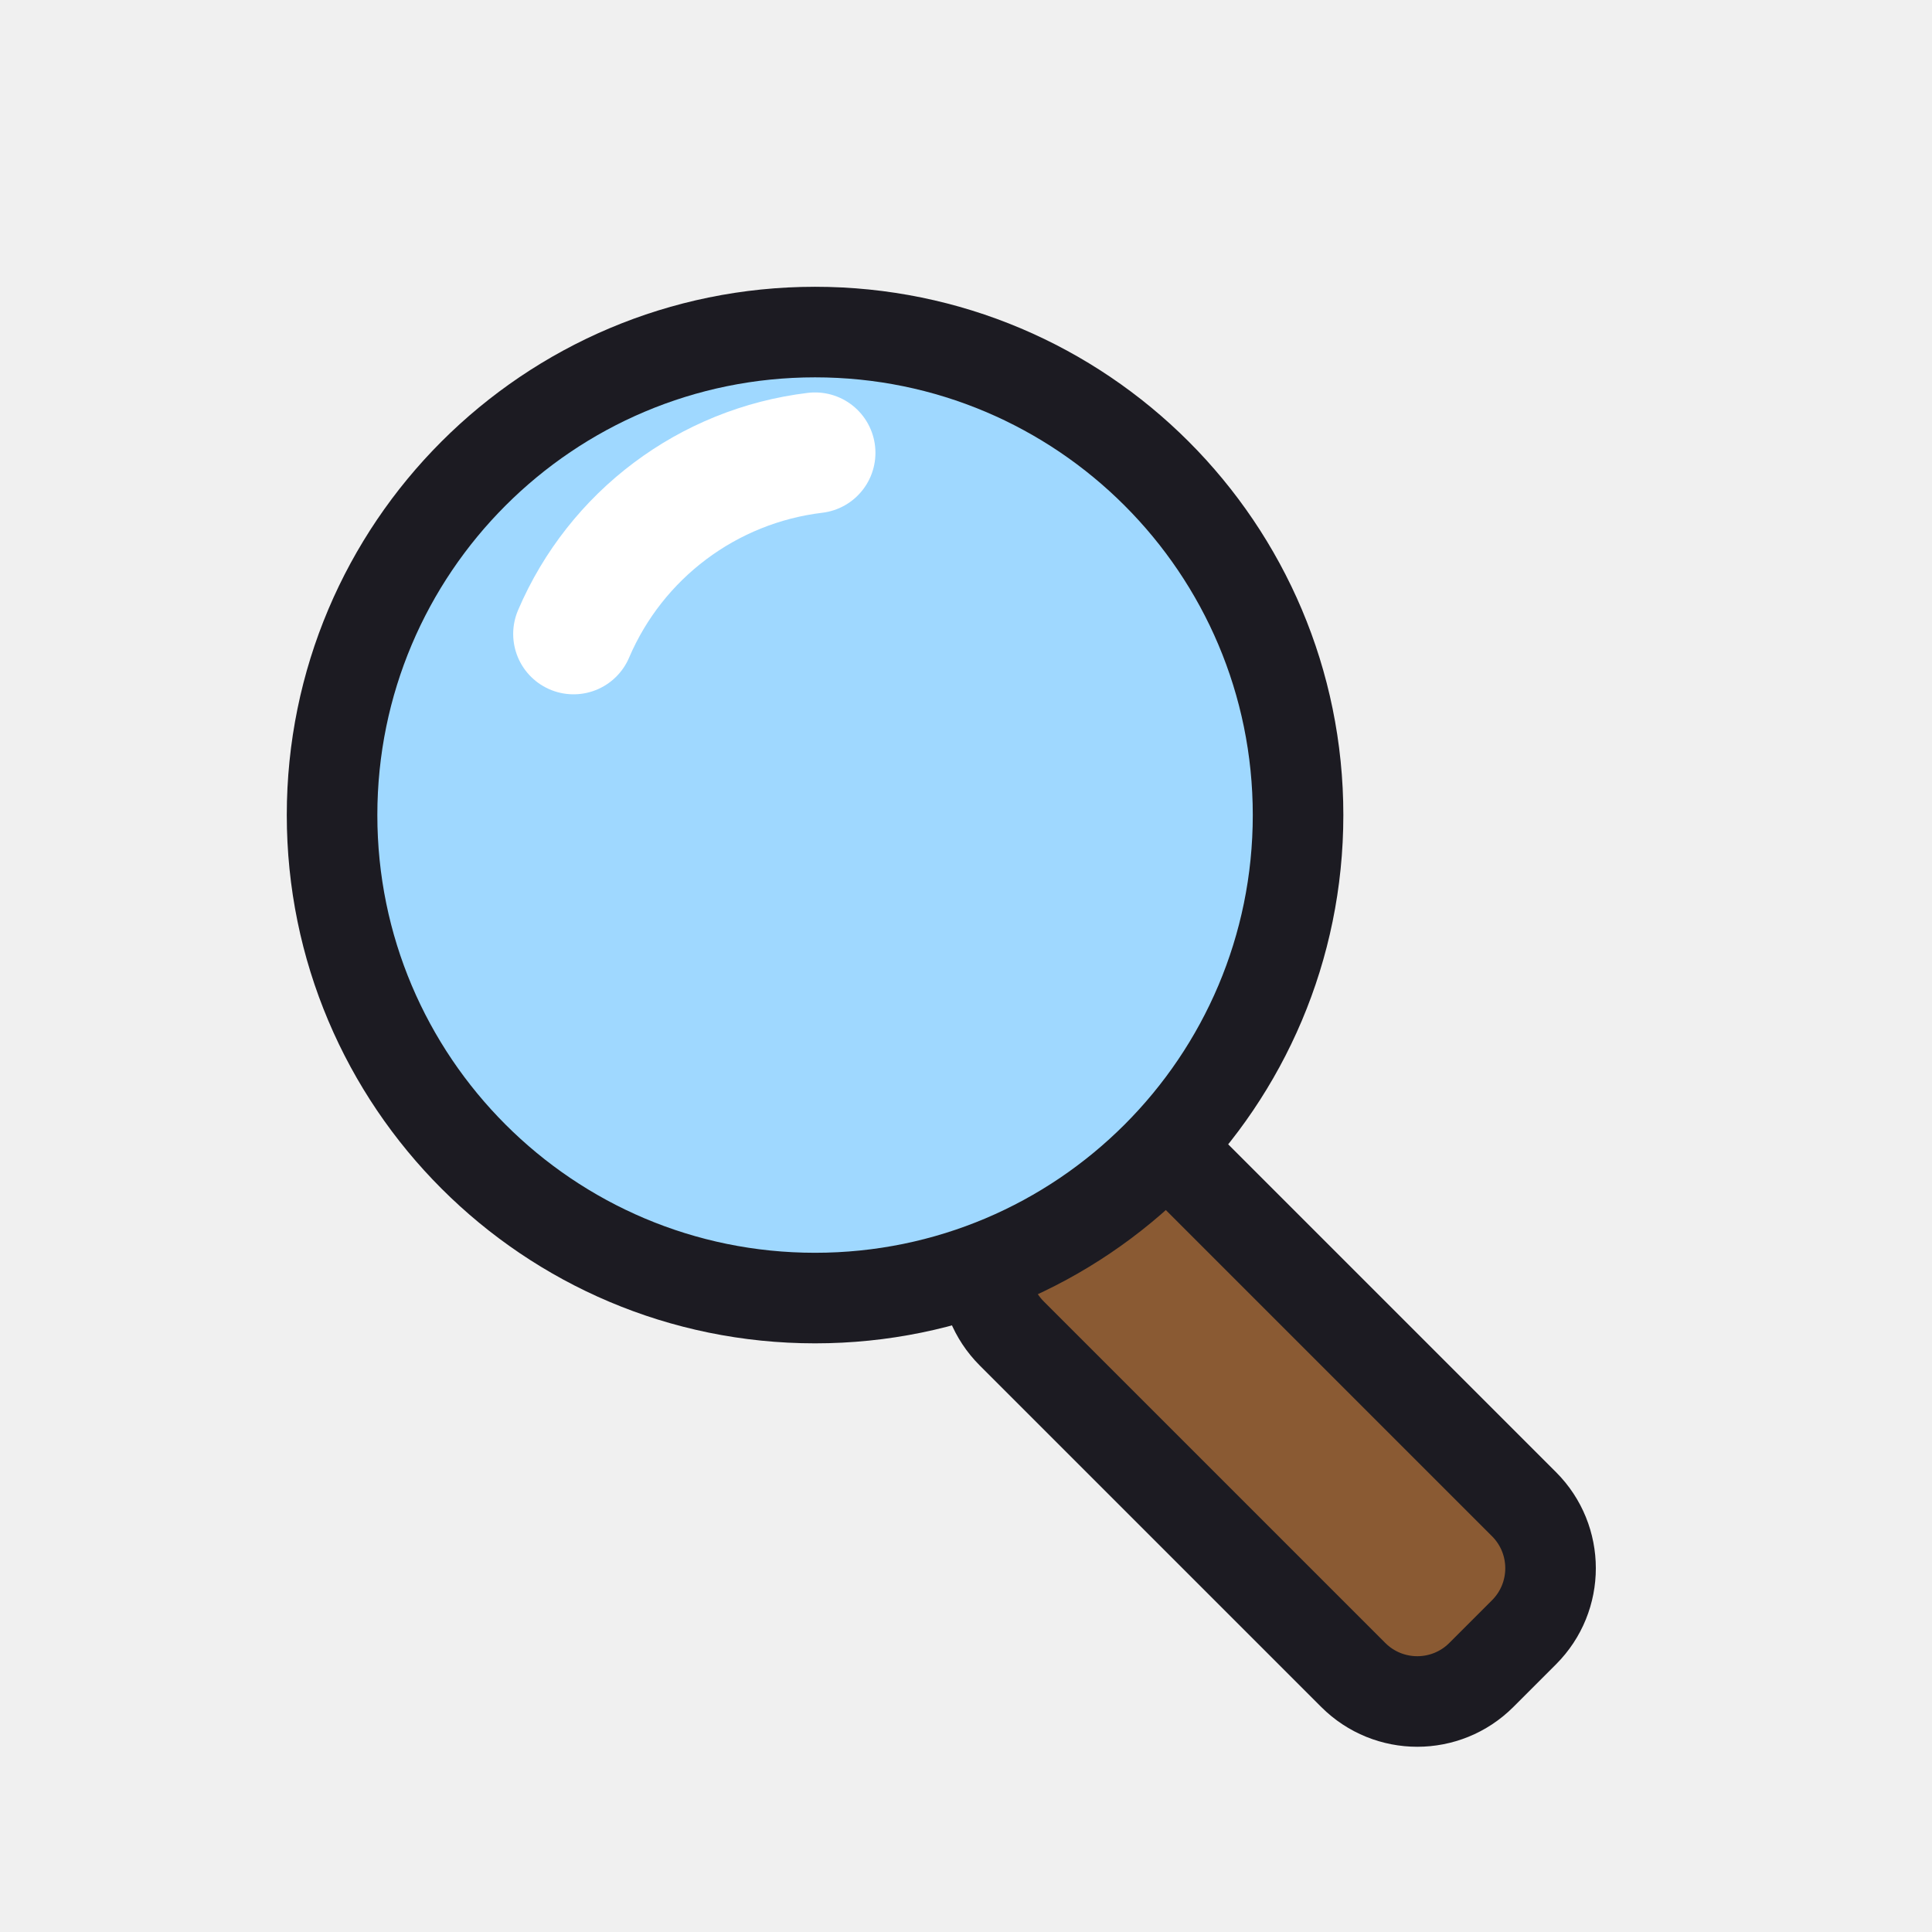
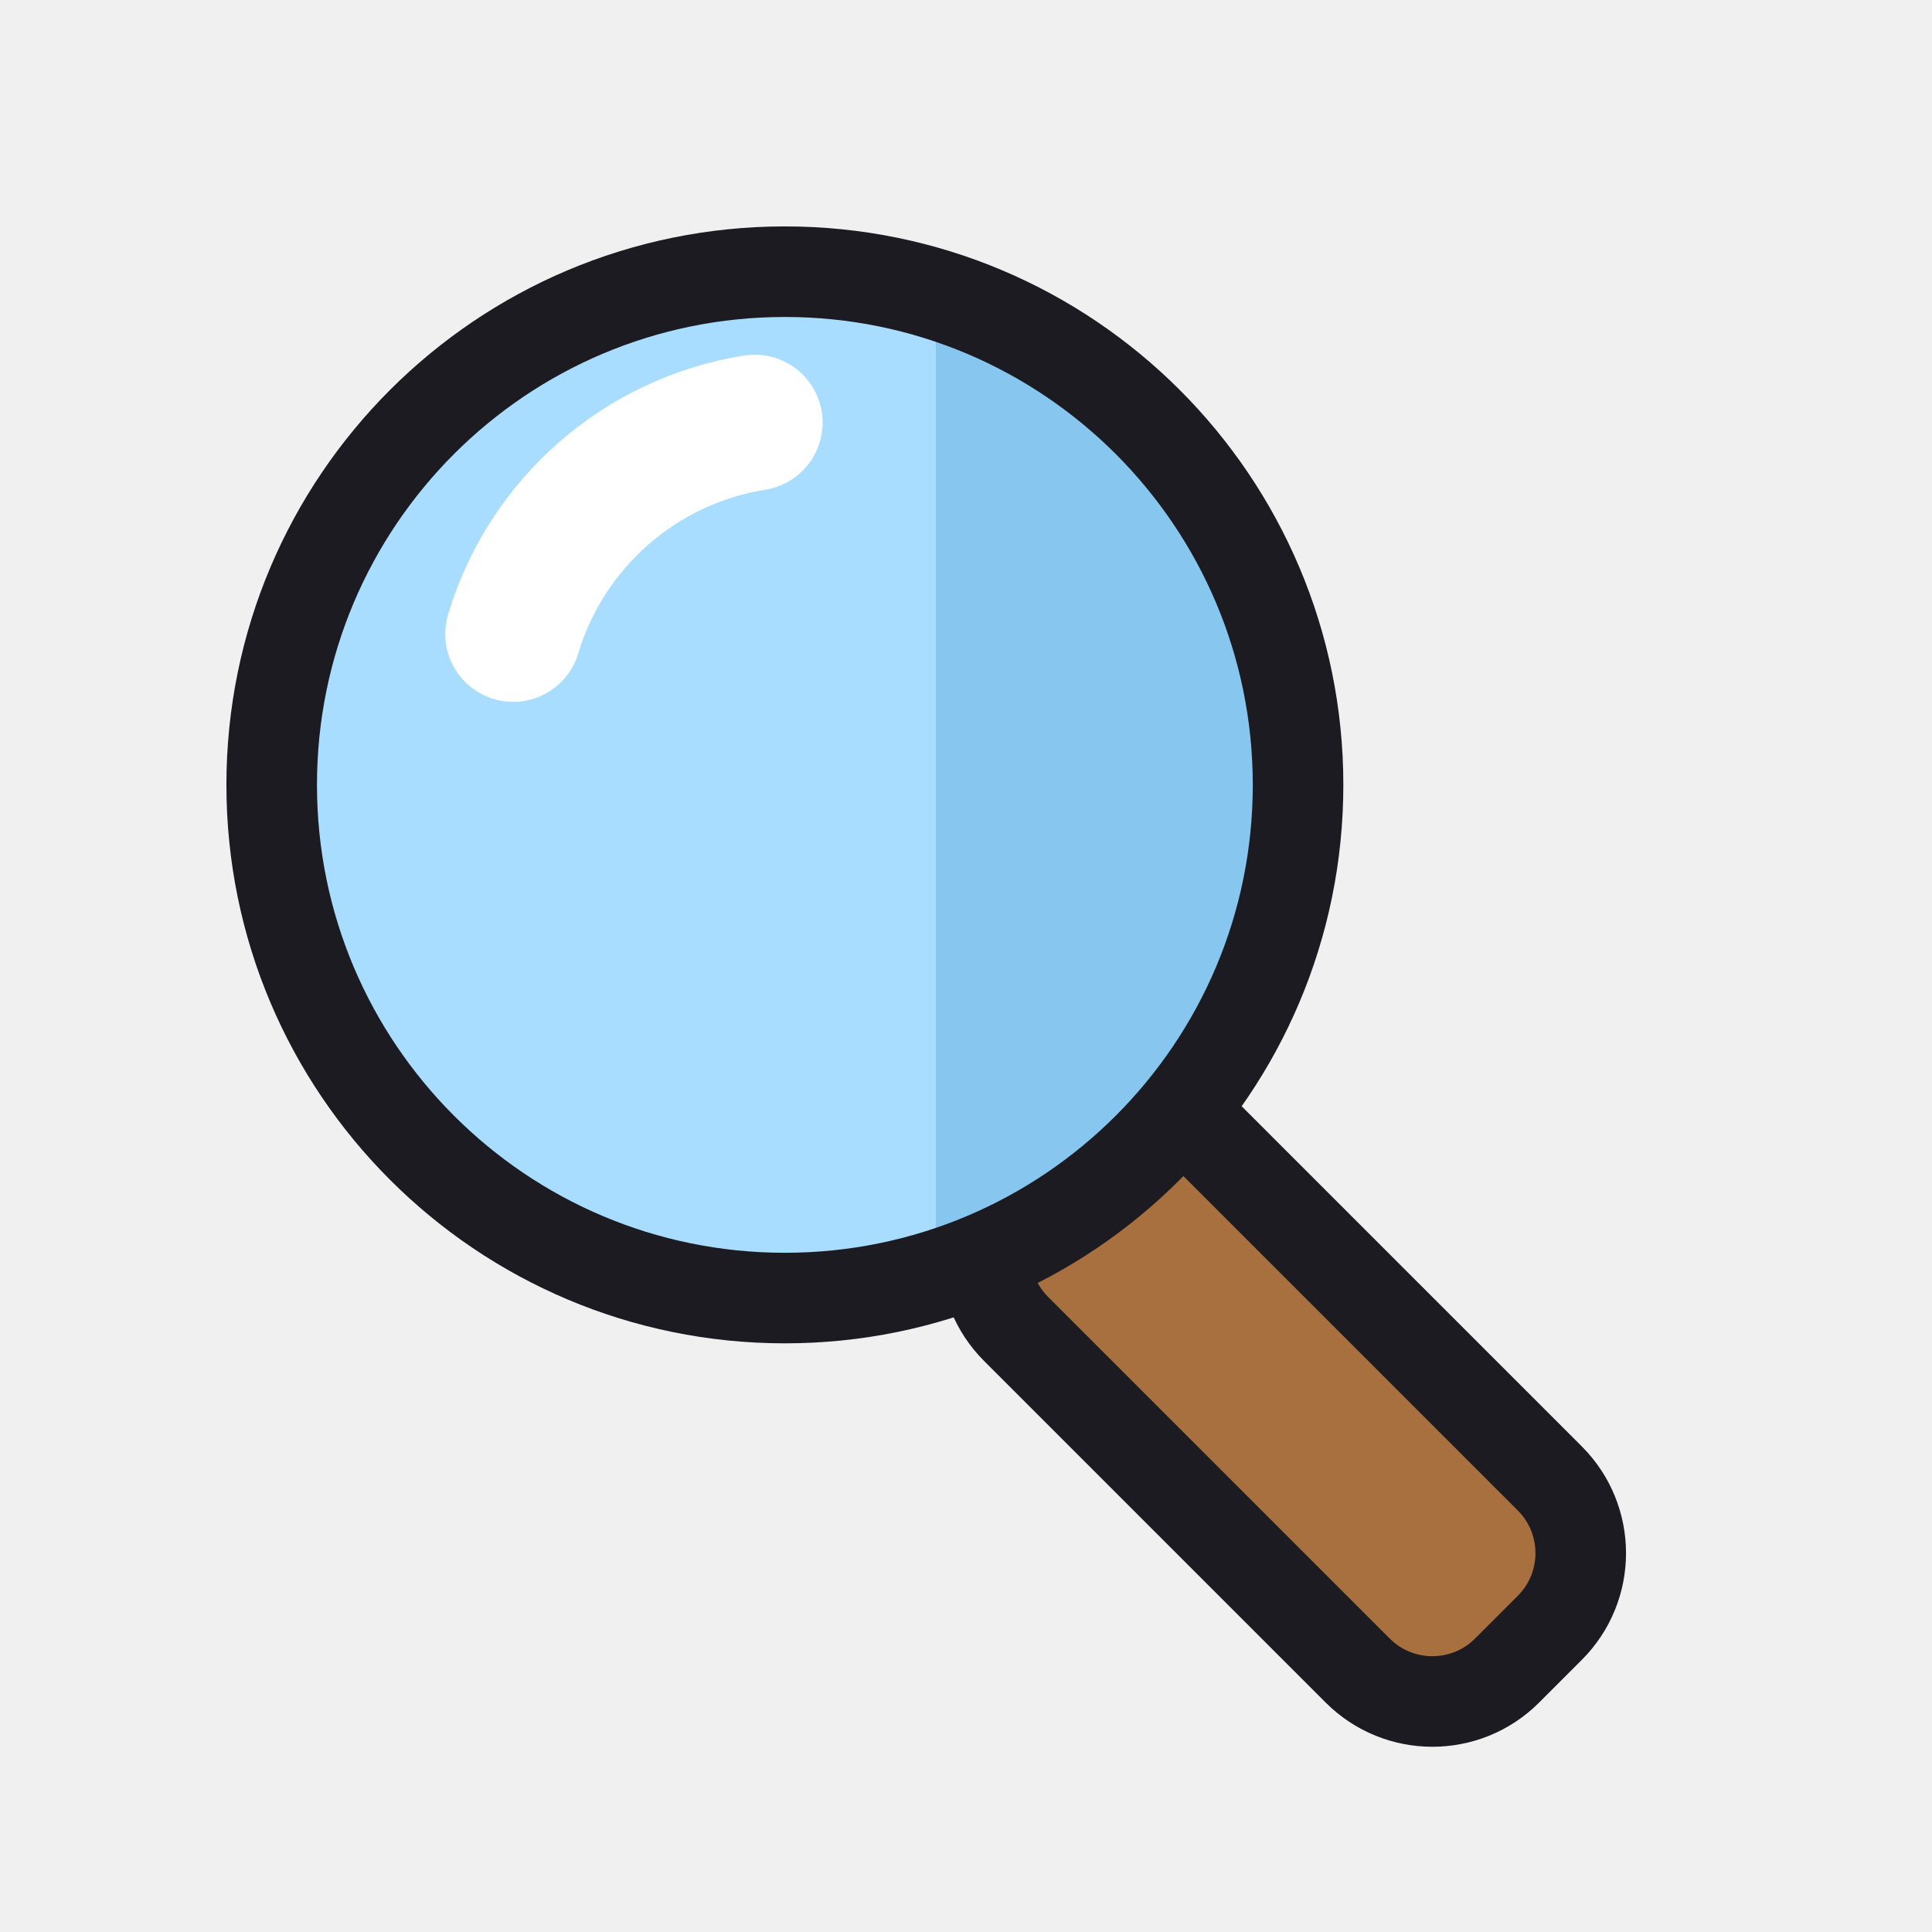
<svg xmlns="http://www.w3.org/2000/svg" width="64" height="64" viewBox="0 0 64 64">
-   <rect x="38" y="36" width="8" height="22" rx="3" transform="rotate(-45 42 47)" fill="#8a5a33" stroke="#1c1b22" stroke-width="3" stroke-linejoin="round" stroke-linecap="round" />
-   <circle cx="27" cy="27" r="16" fill="#9fd8ff" stroke="#1c1b22" stroke-width="3" stroke-linejoin="round" stroke-linecap="round" />
-   <path d="M19 21 A10 10 0 0 1 27 15" fill="none" stroke="#fff" stroke-width="4" stroke-linecap="round" />
+   <rect x="38" y="35" width="9" height="23" rx="3.5" transform="rotate(-45 42.5 46.5)" fill="#a8703e" stroke="#1c1b22" stroke-width="3" stroke-linejoin="round" stroke-linecap="round" />
+   <clipPath id="seg">
+     <circle cx="26" cy="26" r="17" fill="#000" />
+   </clipPath>
+   <circle cx="26" cy="26" r="17" fill="#a8ddff" />
+   <rect x="31" y="0" width="64" height="64" fill="#86c6ef" clip-path="url(#seg)" />
+   <circle cx="26" cy="26" r="17" fill="none" stroke="#1c1b22" stroke-width="3" stroke-linejoin="round" stroke-linecap="round" />
+   <path d="M17 21 A10 10 0 0 1 25 14" fill="none" stroke="#fff" stroke-width="4.5" stroke-linecap="round" />
</svg>
